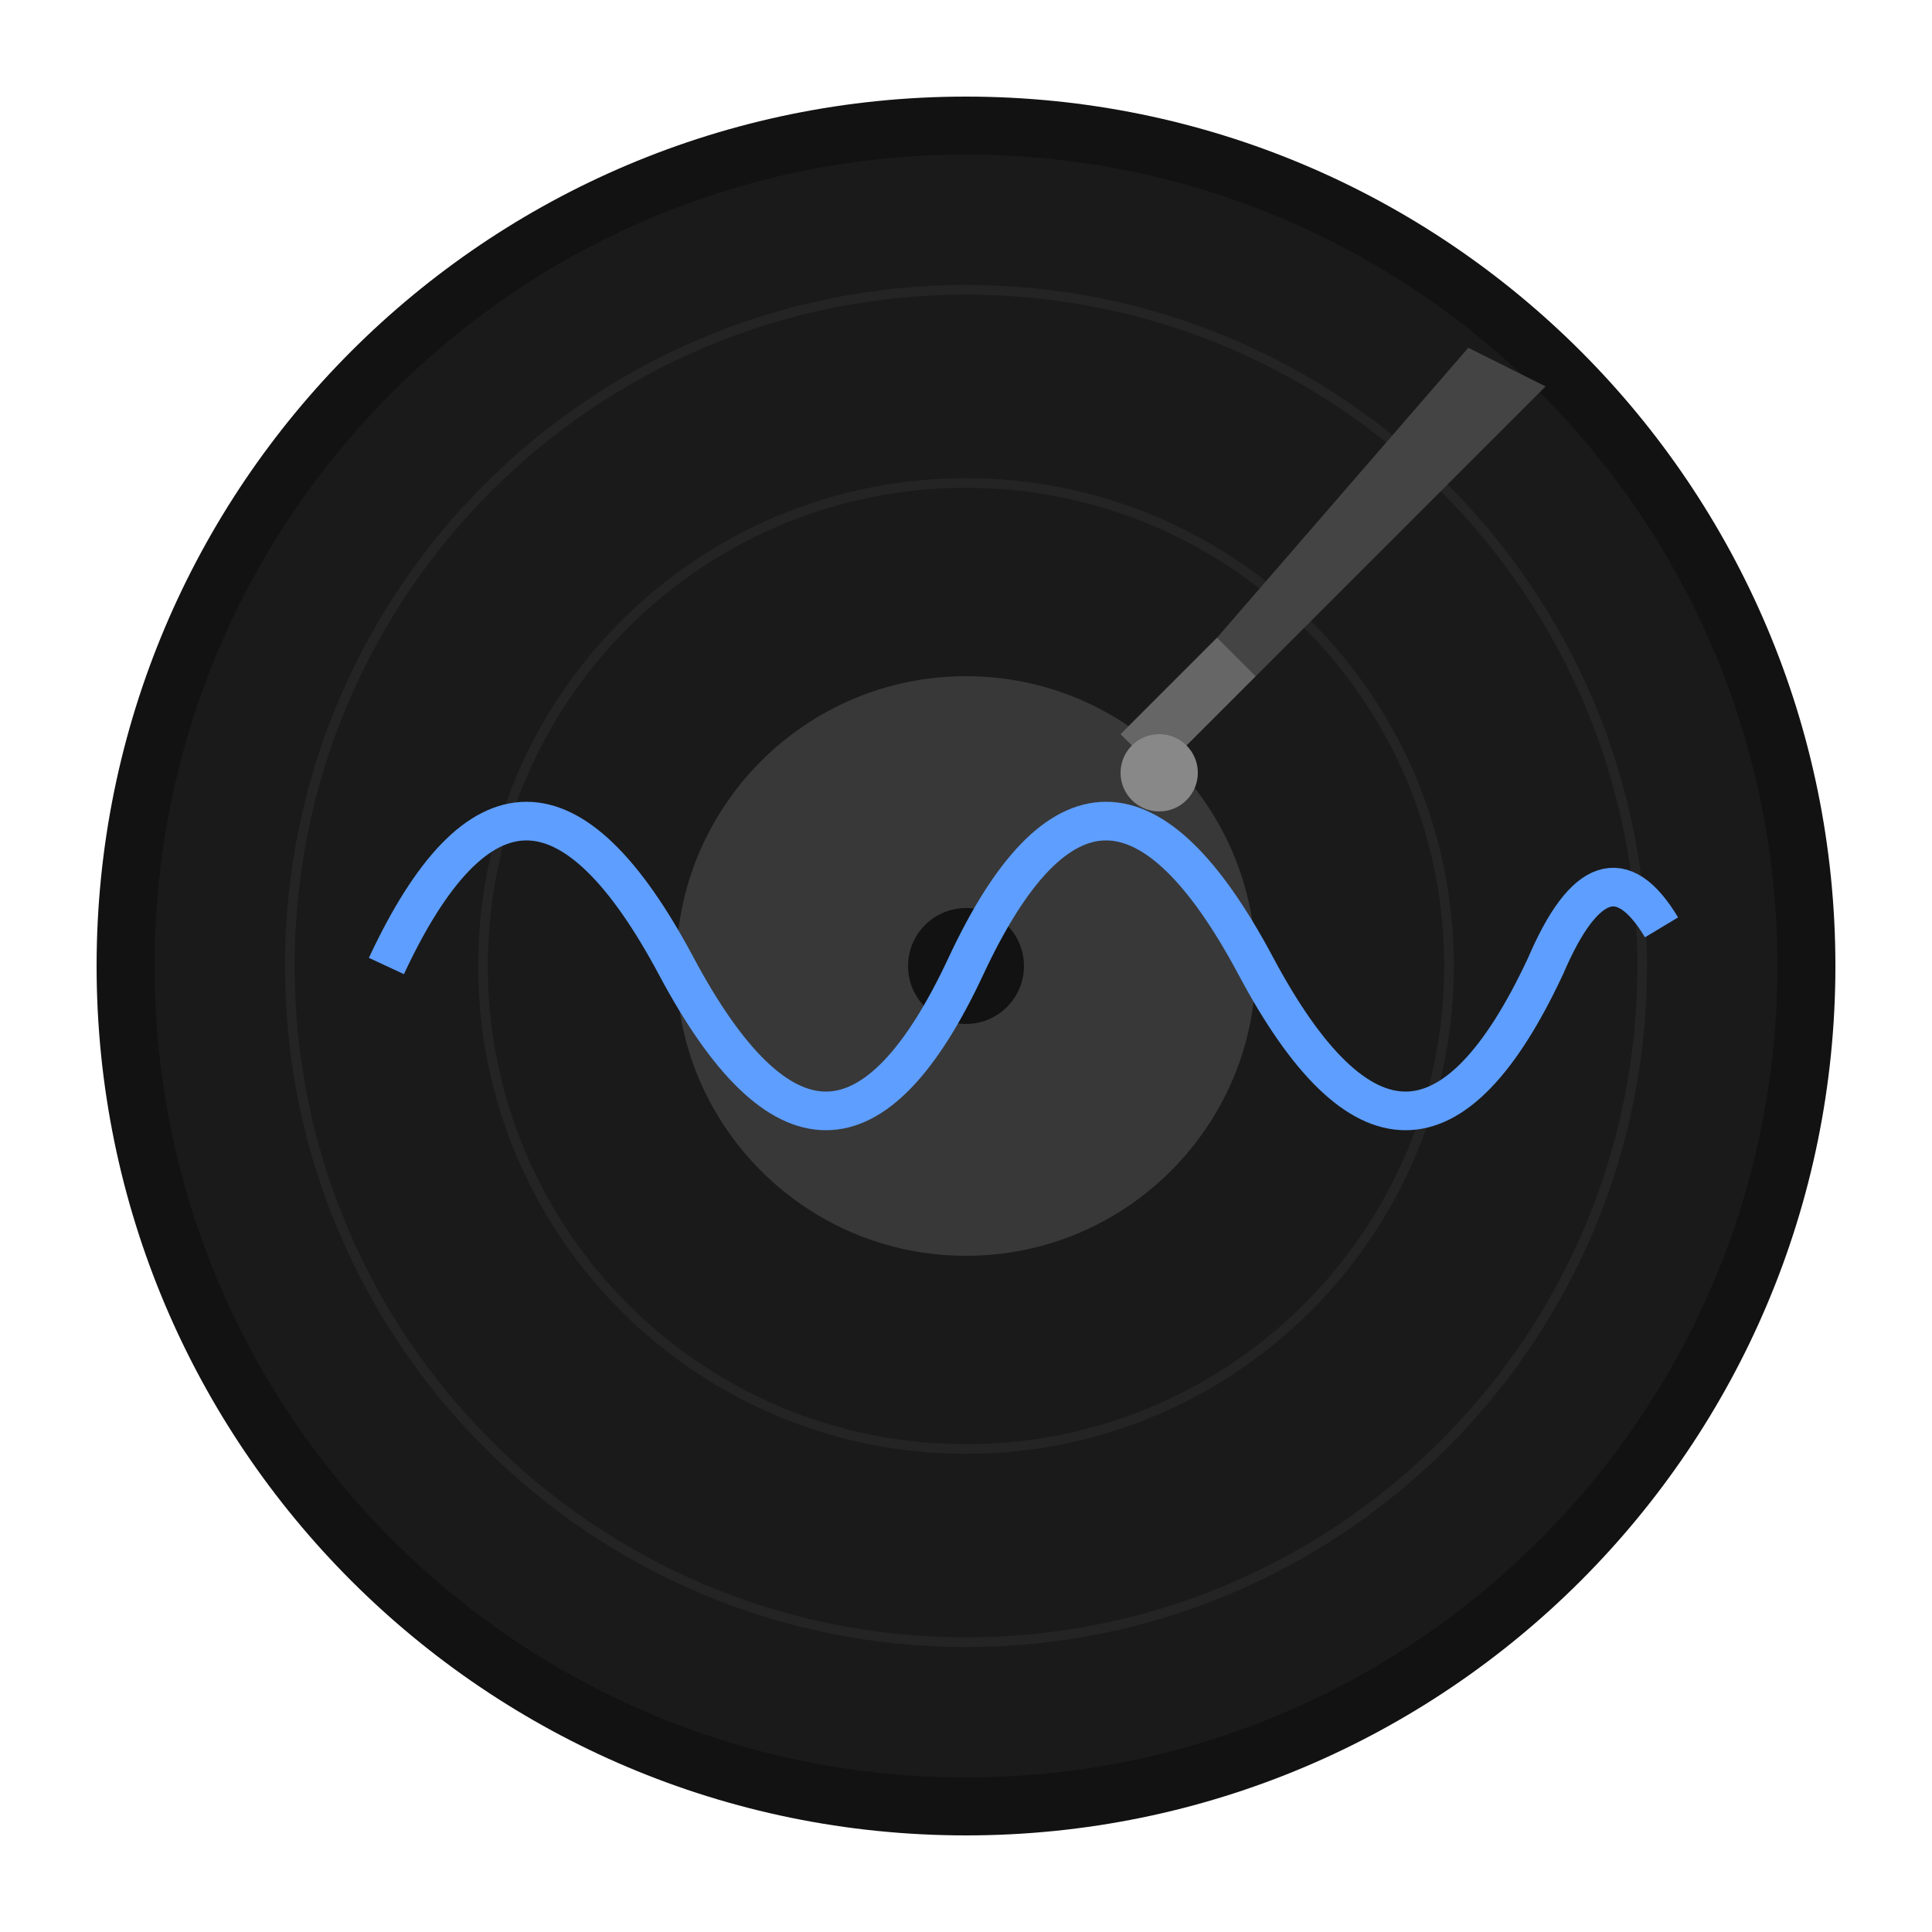
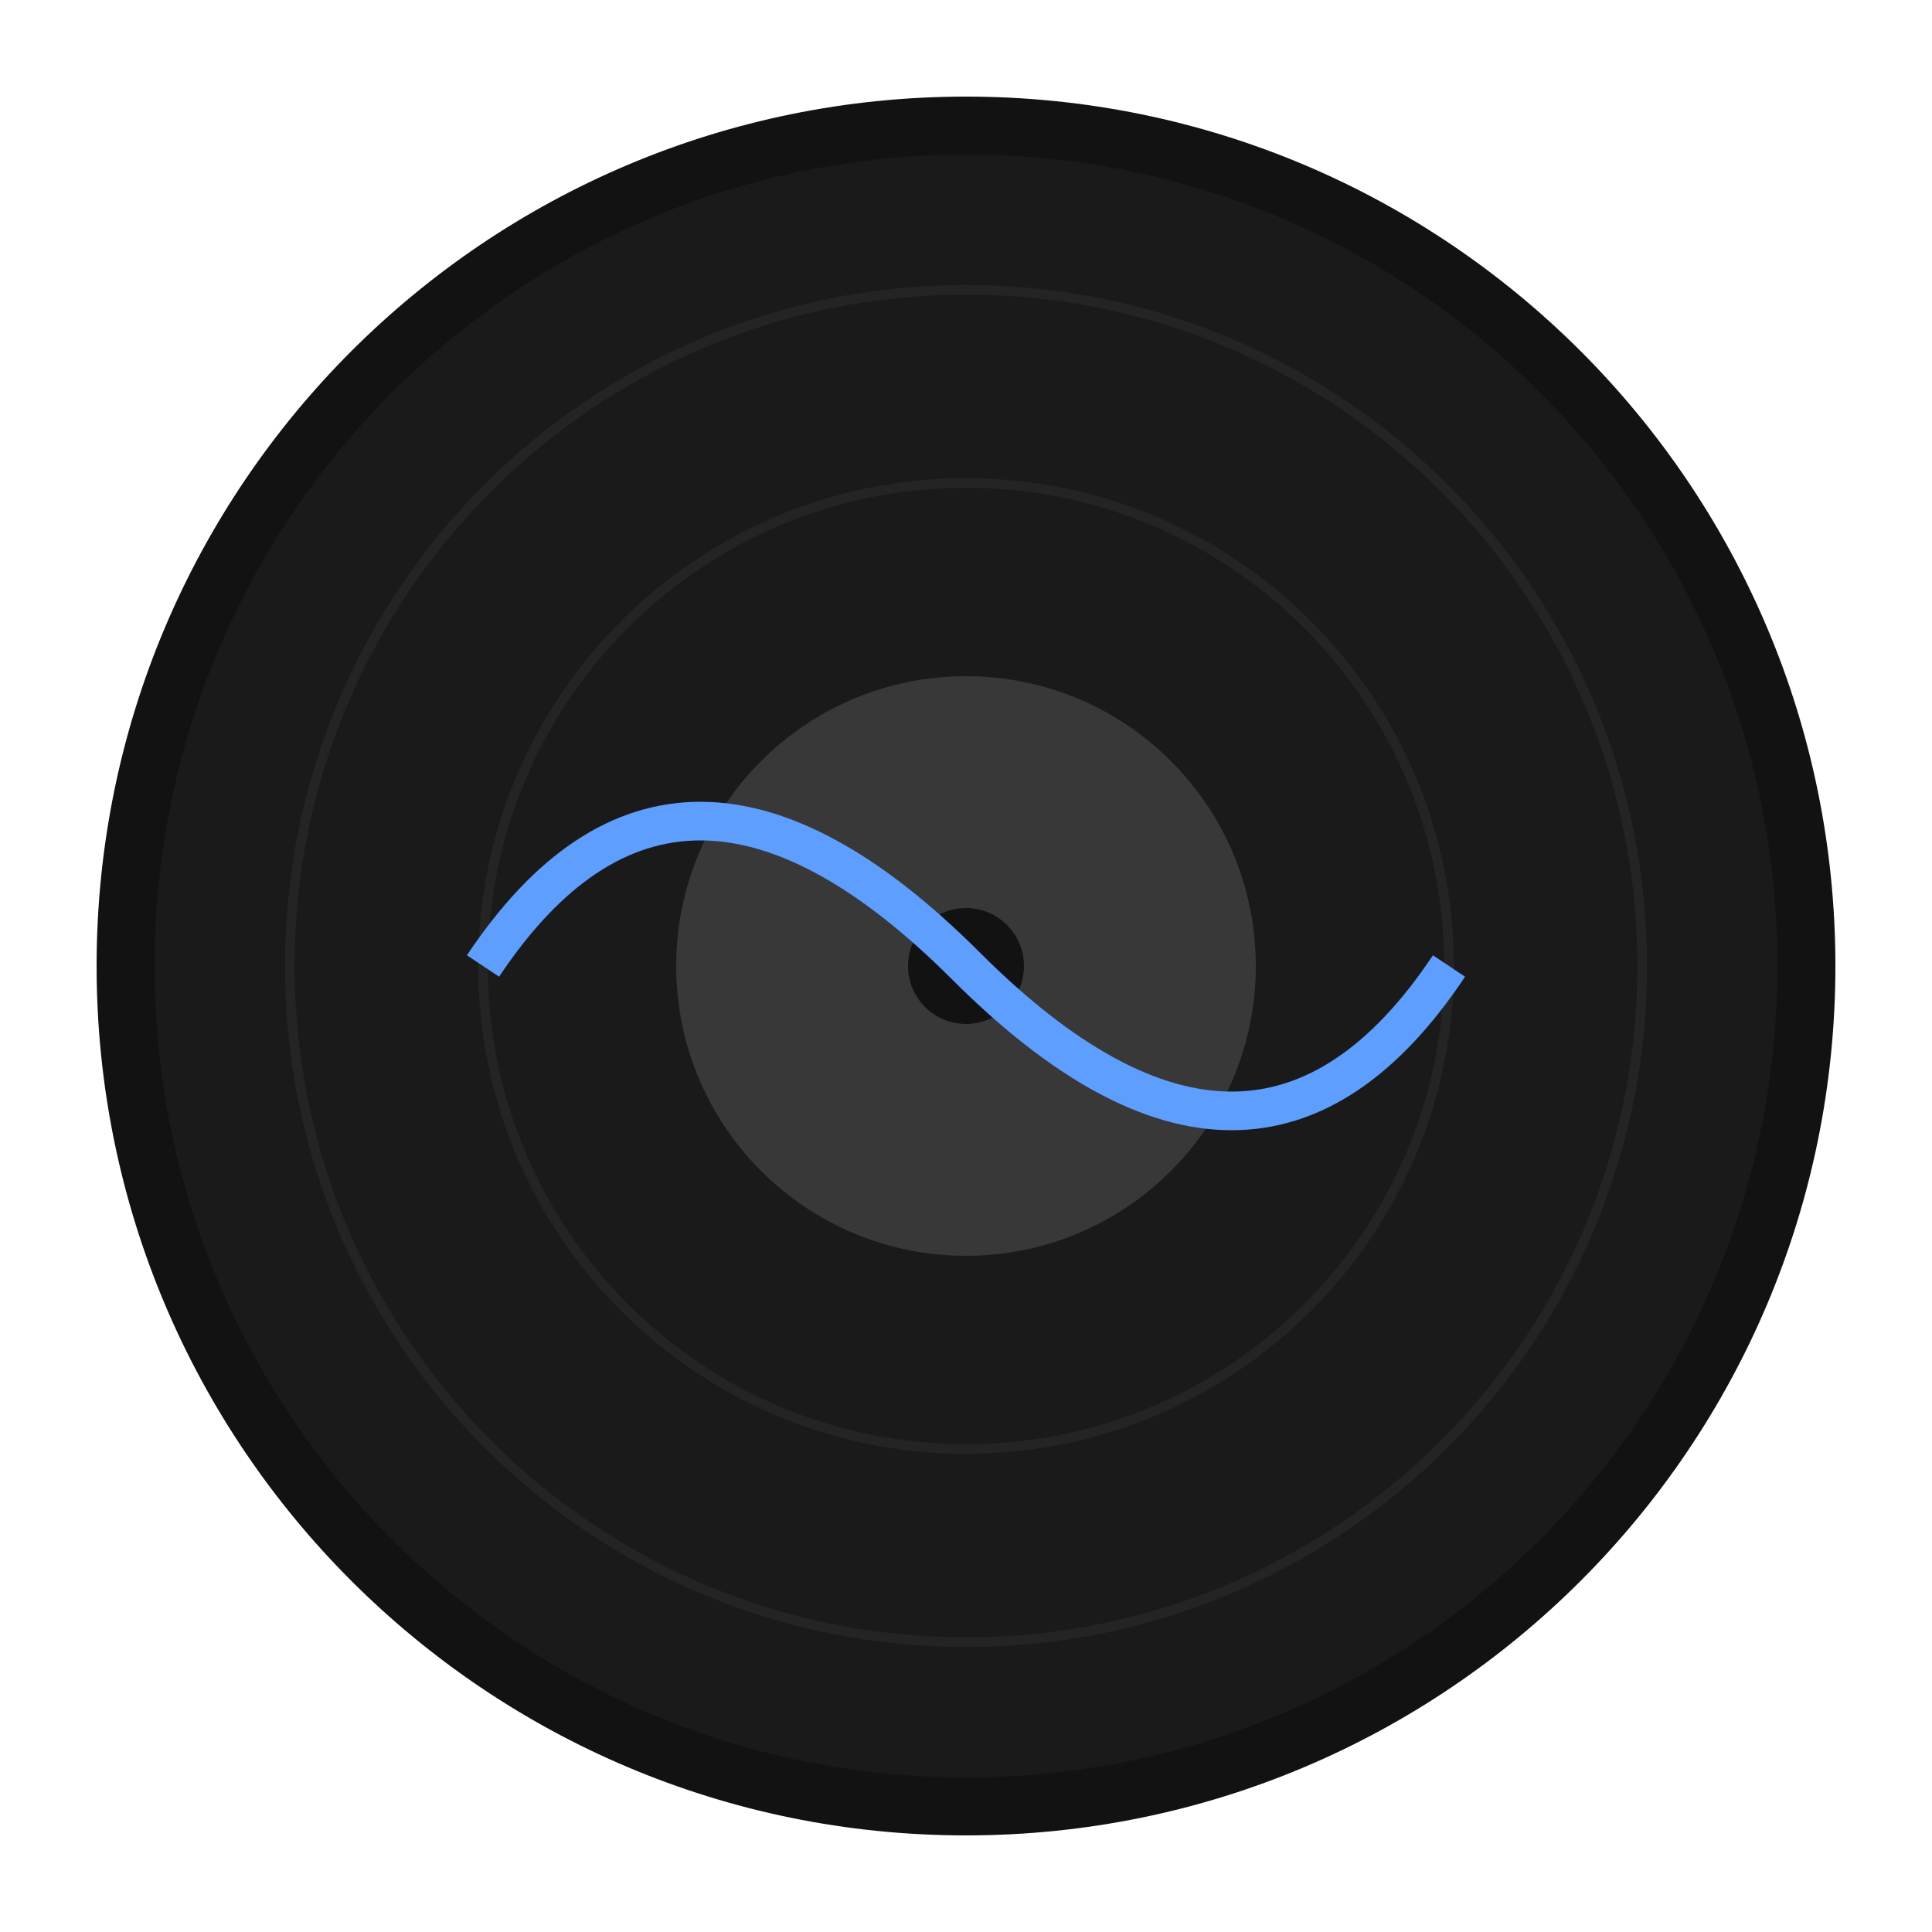
<svg xmlns="http://www.w3.org/2000/svg" viewBox="0 0 100 100" width="100" height="100">
  <circle cx="50" cy="50" r="45" fill="#121212" />
  <circle cx="50" cy="50" r="42" fill="#1a1a1a" />
  <circle cx="50" cy="50" r="15" fill="#383838" />
  <circle cx="50" cy="50" r="3" fill="#121212" />
  <circle cx="50" cy="50" r="35" fill="none" stroke="#242424" stroke-width="0.5" />
  <circle cx="50" cy="50" r="25" fill="none" stroke="#242424" stroke-width="0.5" />
-   <path d="M80,20 L65,35 L63,33 L76,18 Z" fill="#444444" />
-   <path d="M65,35 L60,40 L58,38 L63,33 Z" fill="#666666" />
-   <circle cx="60" cy="40" r="2" fill="#888888" />
-   <path d="M20,50 Q27,35 35,50 Q43,65 50,50 Q57,35 65,50 Q73,65 80,50 Q83,43 86,48" fill="none" stroke="#5e9eff" stroke-width="2" />
+   <path d="M25,50 Q35,35 50,50 Q65,65 75,50" fill="none" stroke="#5e9eff" stroke-width="2" />
</svg>
